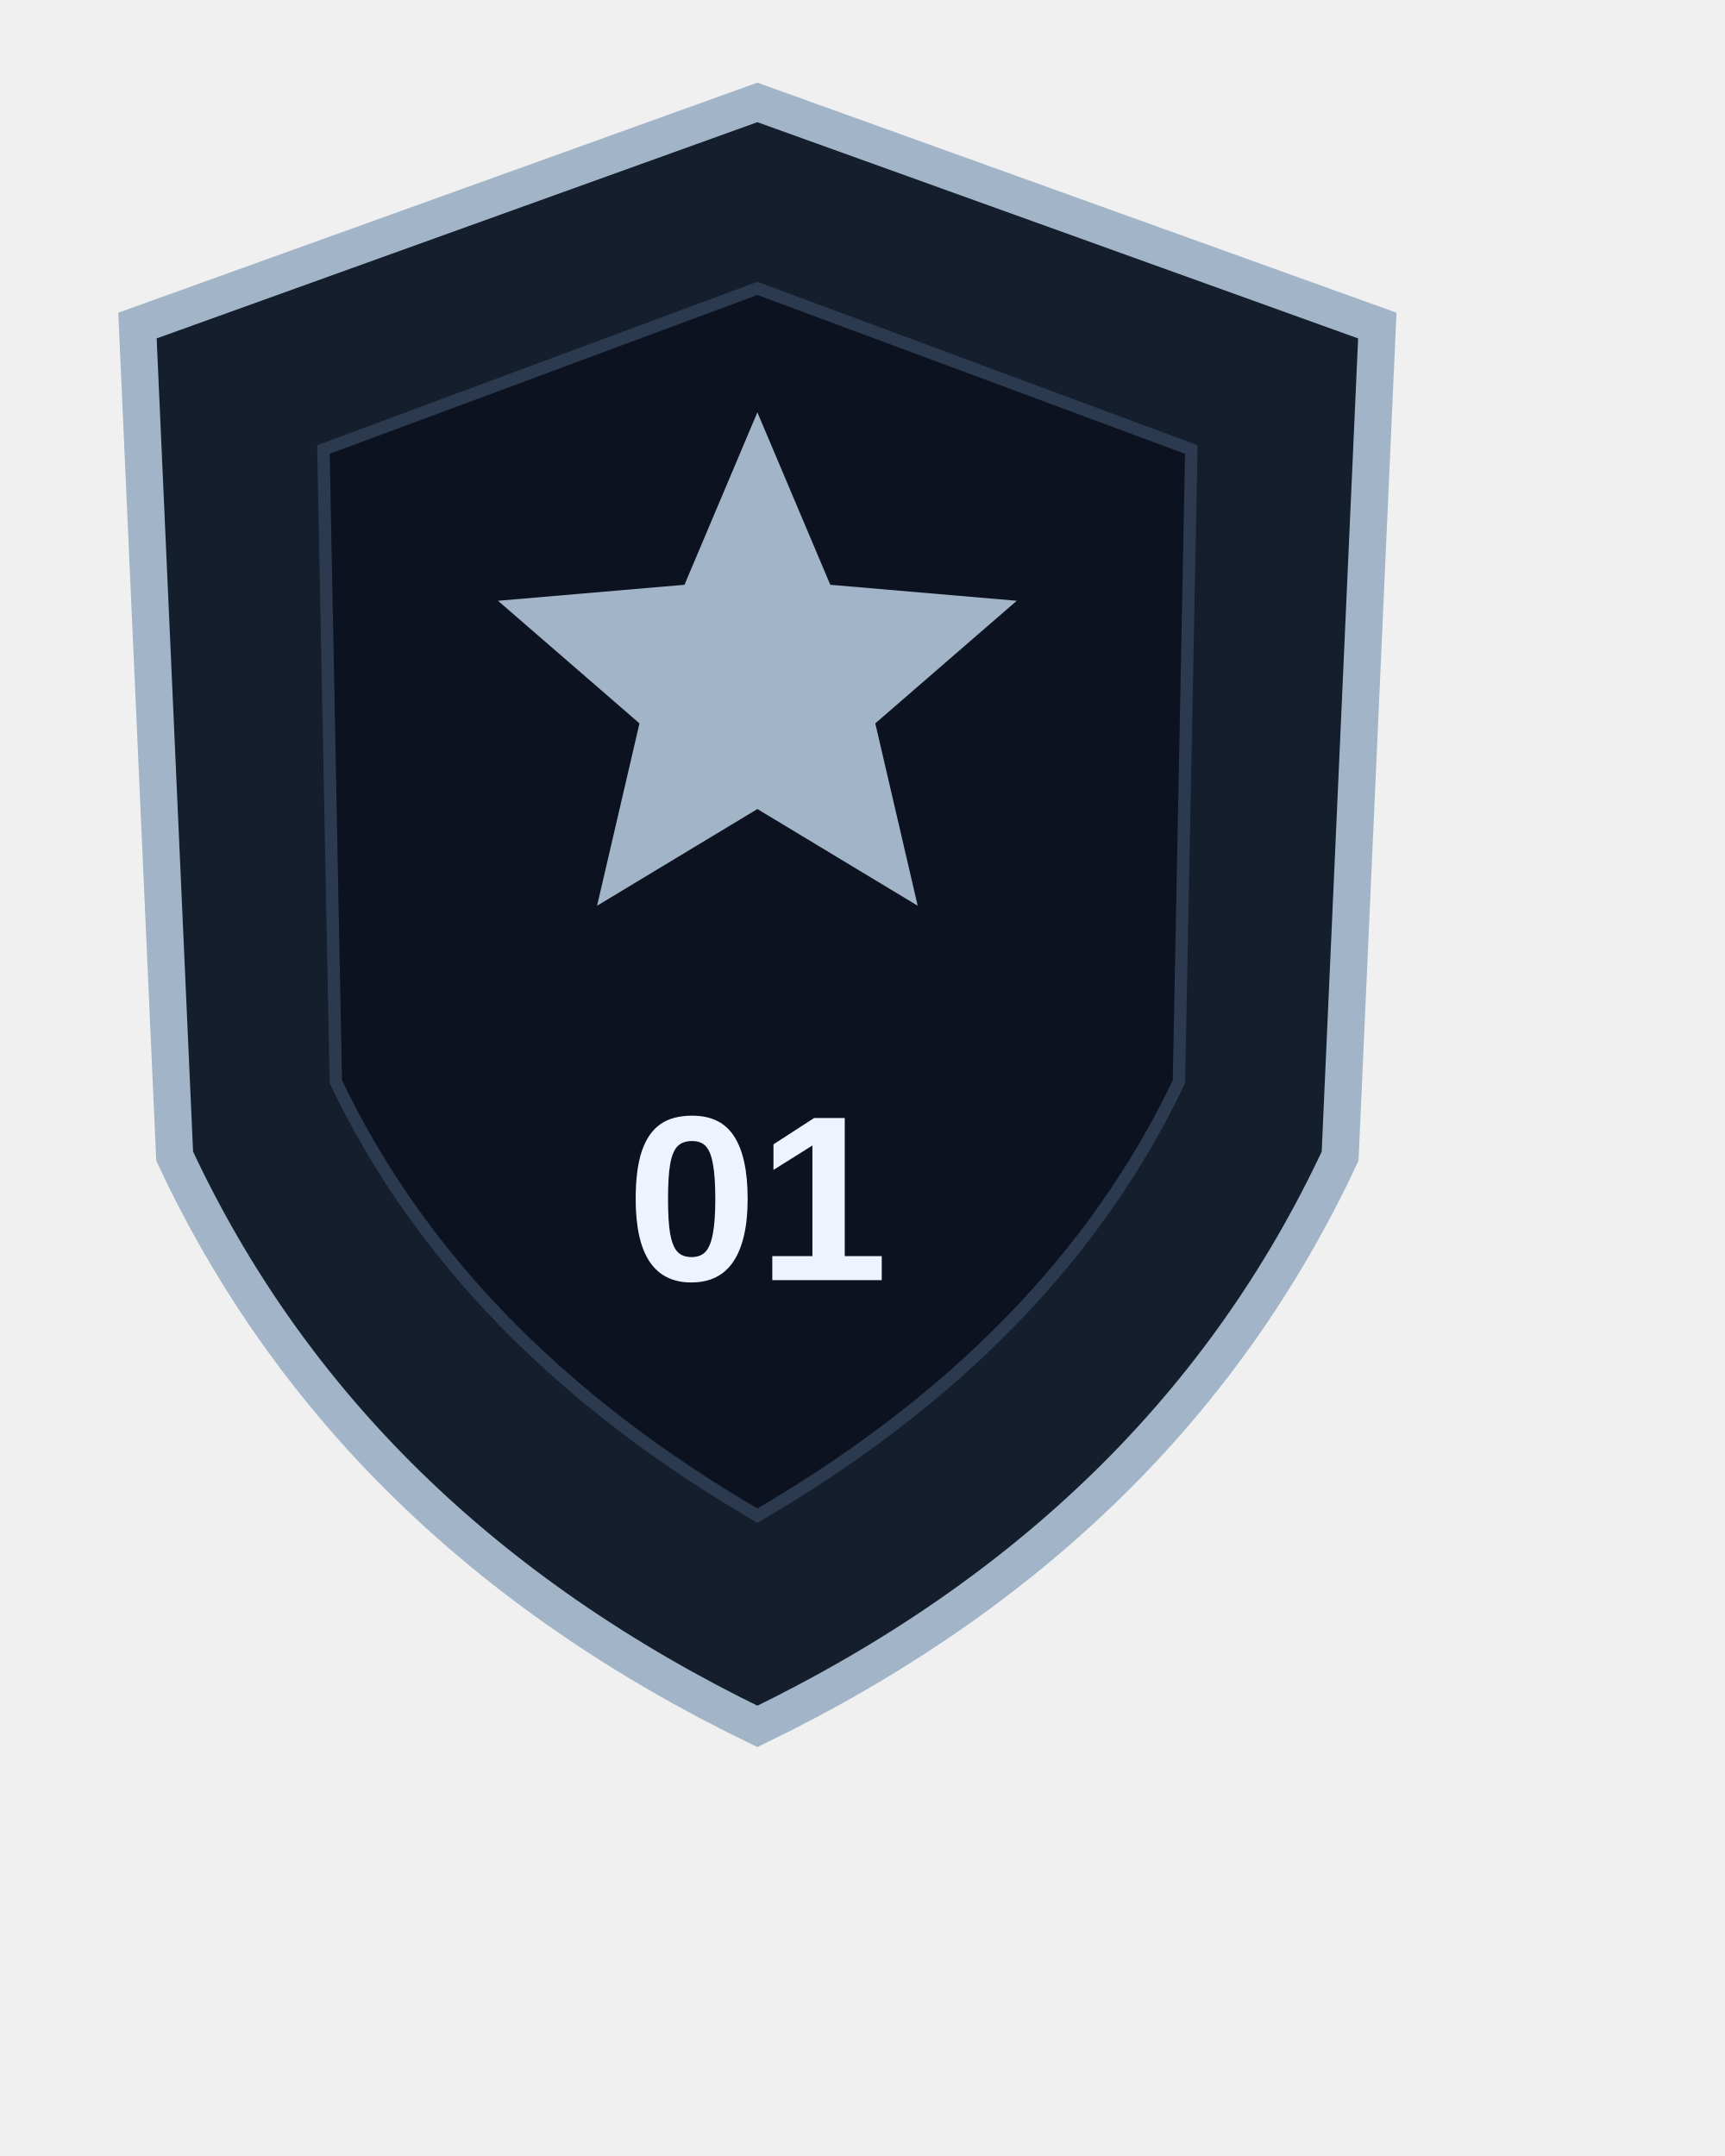
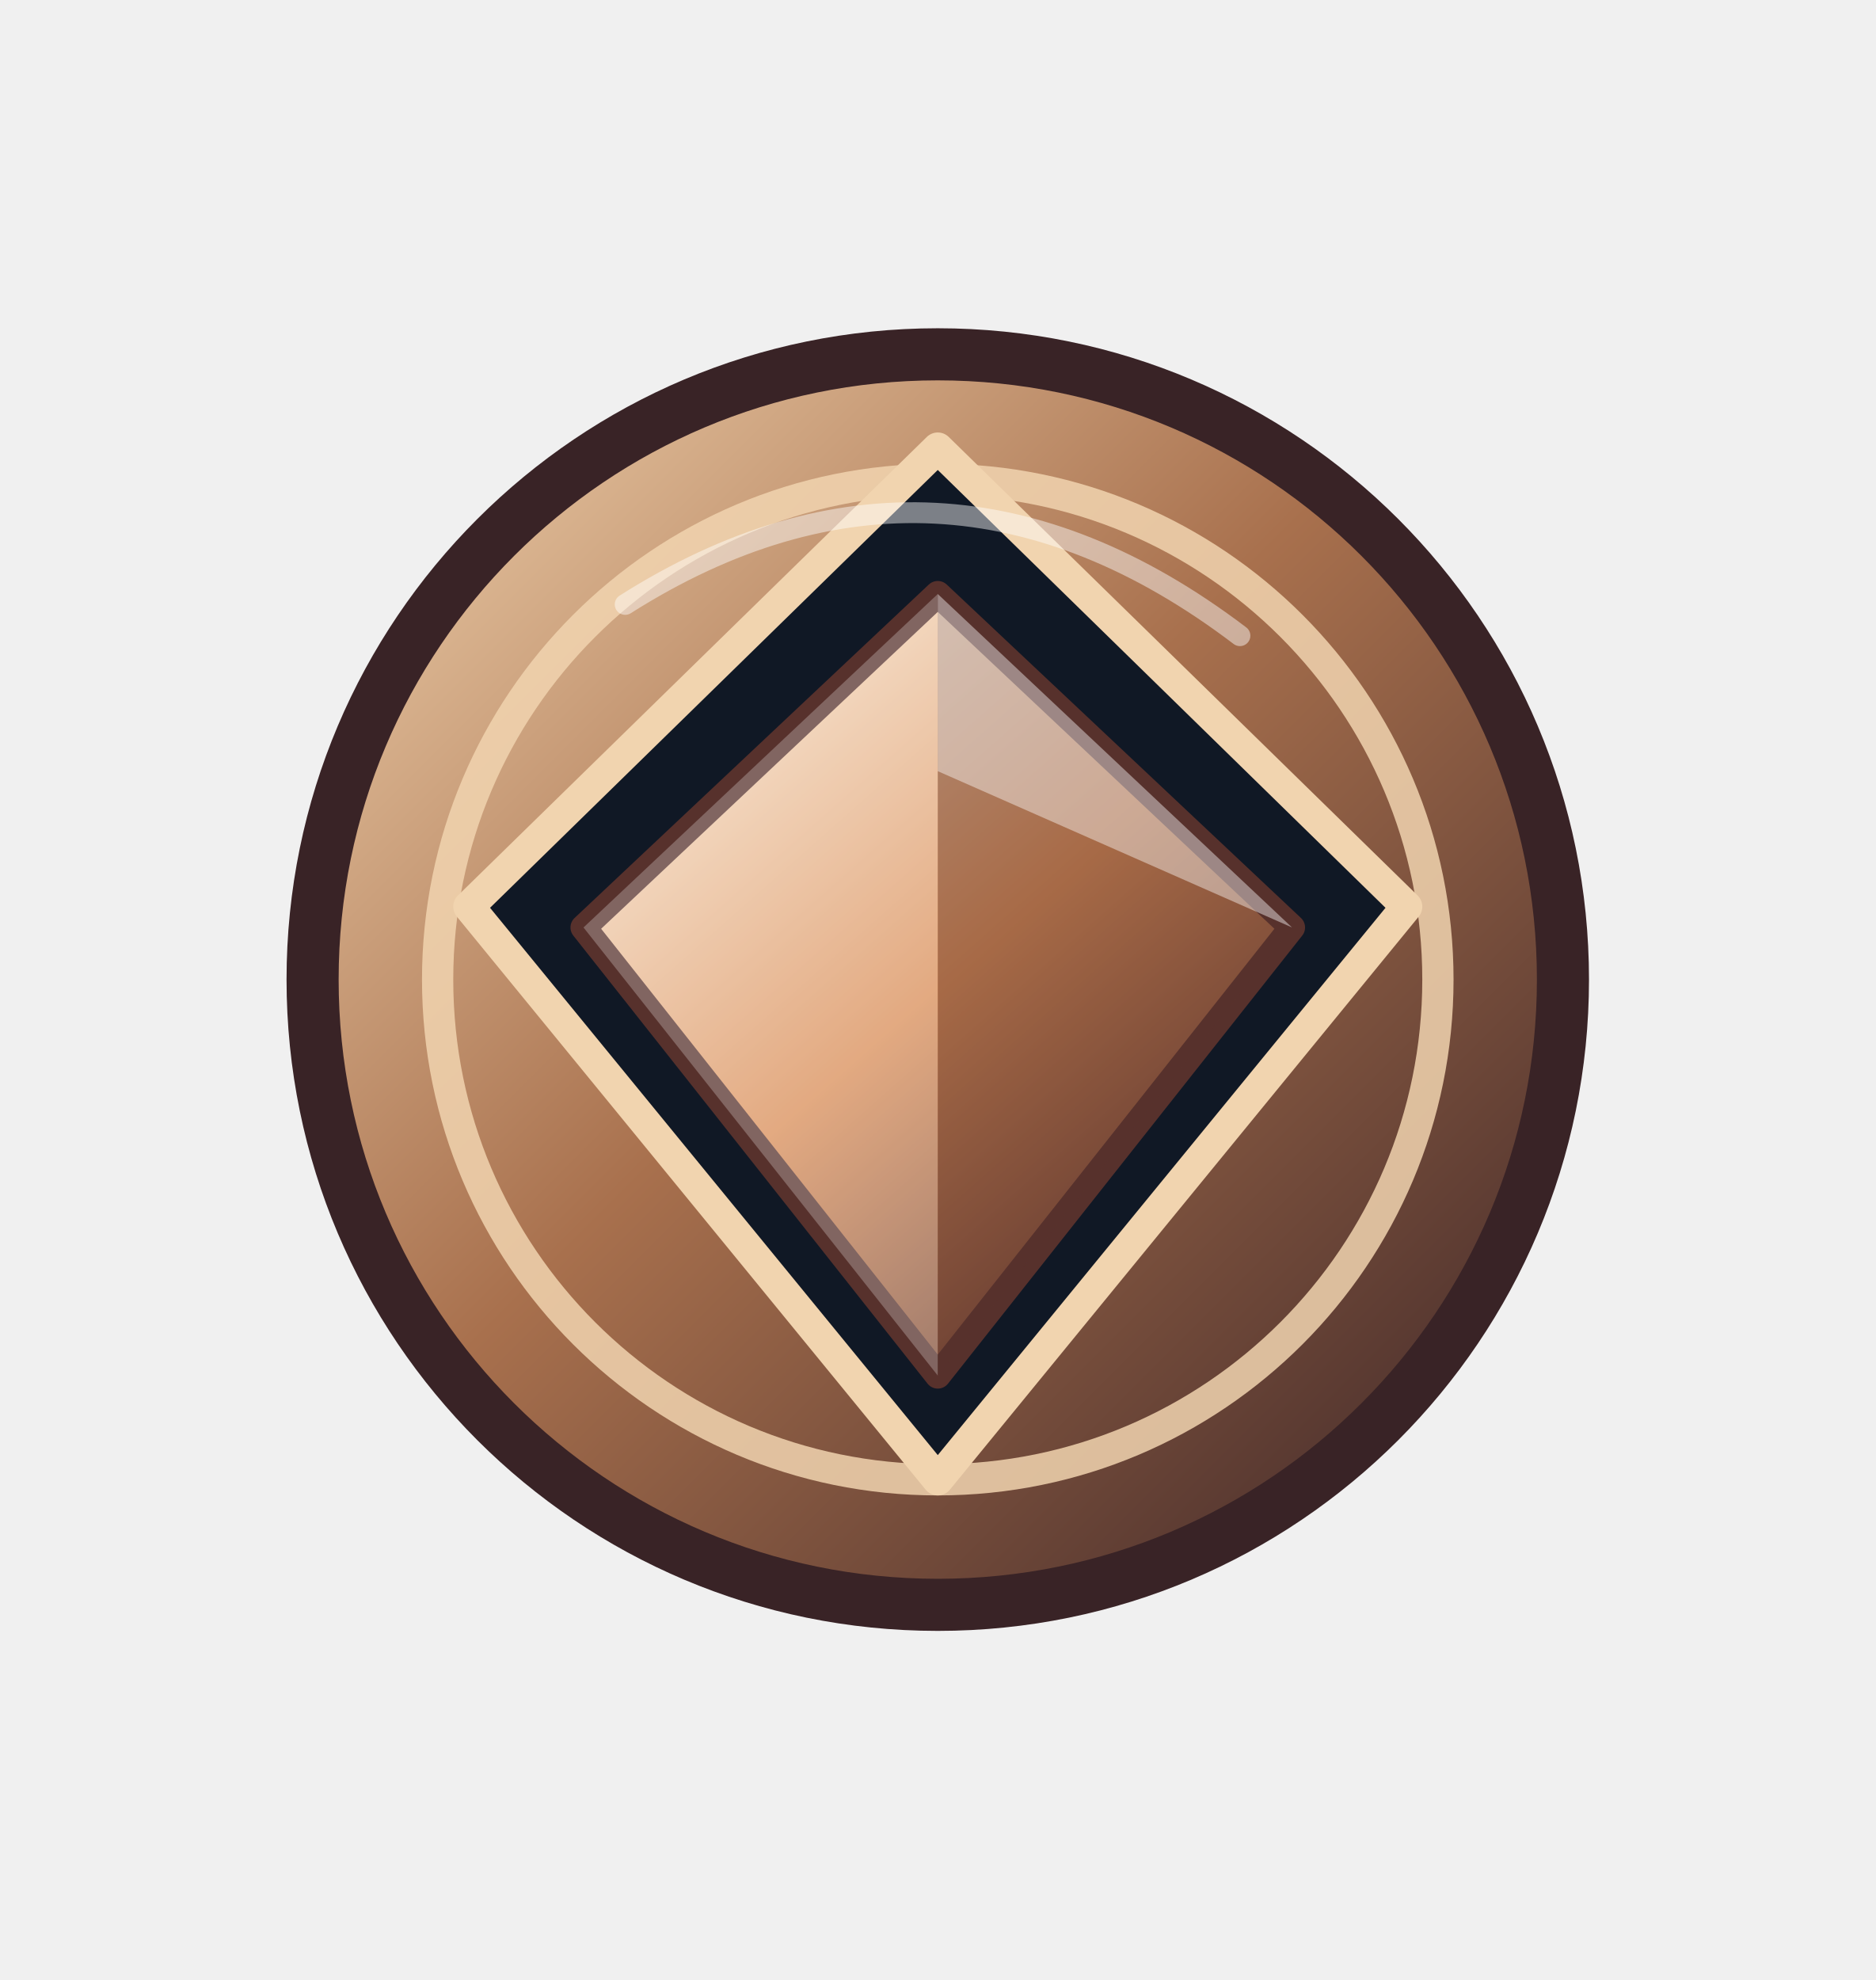
- <svg xmlns="http://www.w3.org/2000/svg" width="128" height="160" viewBox="0 0 128 160" role="img" aria-label="Tier Novice">
-   <g transform="translate(1 3) scale(0.92)">
-     <path d="M60 5 L110 23 L107 90 Q93 120 60 136 Q27 120 13 90 L10 23 Z" fill="#141e2c" stroke="#a2b5c8" stroke-width="3" />
-     <path d="M60 20 L95 33 L94 84 Q84 105 60 119 Q36 105 26 84 L25 33 Z" fill="#0c1220" stroke="#2b3a4f" stroke-width="1" />
-     <polygon points="60.00,30.00 65.88,43.91 80.92,45.20 69.51,55.09 72.93,69.80 60.00,62.00 47.07,69.80 50.49,55.09 39.08,45.20 54.12,43.91" fill="#a2b5c8" />
-     <text x="60" y="100" font-family="Arial,sans-serif" font-size="19" font-weight="700" fill="#edf3ff" text-anchor="middle">01</text>
+ <svg xmlns="http://www.w3.org/2000/svg" width="180" height="190" viewBox="0 0 180 190" role="img" aria-label="Original AXR rank Novice">
+   <defs>
+     <linearGradient id="metal0" x1="0" y1="0" x2="1" y2="1">
+       <stop offset="0" stop-color="#f1d4af" />
+       <stop offset=".46" stop-color="#a8704d" />
+       <stop offset="1" stop-color="#392326" />
+     </linearGradient>
+     <linearGradient id="gem0" x1="0" y1="0" x2=".8" y2="1">
+       <stop offset="0" stop-color="#fff9e8" />
+       <stop offset=".55" stop-color="#d98d57" />
+       <stop offset="1" stop-color="#57312c" />
+     </linearGradient>
+     <filter id="glow0" x="-50%" y="-50%" width="200%" height="200%">
+       <feGaussianBlur stdDeviation="9" />
+     </filter>
+   </defs>
+   <g stroke-linejoin="round" stroke-linecap="round">
+     <circle cx="90" cy="94" r="60" fill="url(#metal0)" stroke="#392326" stroke-width="5" />
+     <circle cx="90" cy="94" r="48" fill="none" stroke="#f1d4af" stroke-width="3" opacity=".85" />
+     <path d="M90 43 L135 87 L90 142 L45 87 Z" fill="#101825" stroke="#f1d4af" stroke-width="3" />
+     <path d="M90 57 L124 89 L90 132 L56 89 Z" fill="url(#gem0)" stroke="#57312c" stroke-width="2.5" />
+     <path d="M90 57 L90 132 L56 89 Z" fill="#fff" opacity=".25" />
+     <path d="M90 57 L124 89 L90 132 Z" fill="#57312c" opacity=".38" />
+     <path d="M90 57 L124 89 L90 74 Z" fill="#fff" opacity=".42" />
+     <path d="M60 58 Q90 39 119 61" stroke="#fff" fill="none" stroke-width="2" opacity=".45" />
  </g>
</svg>
